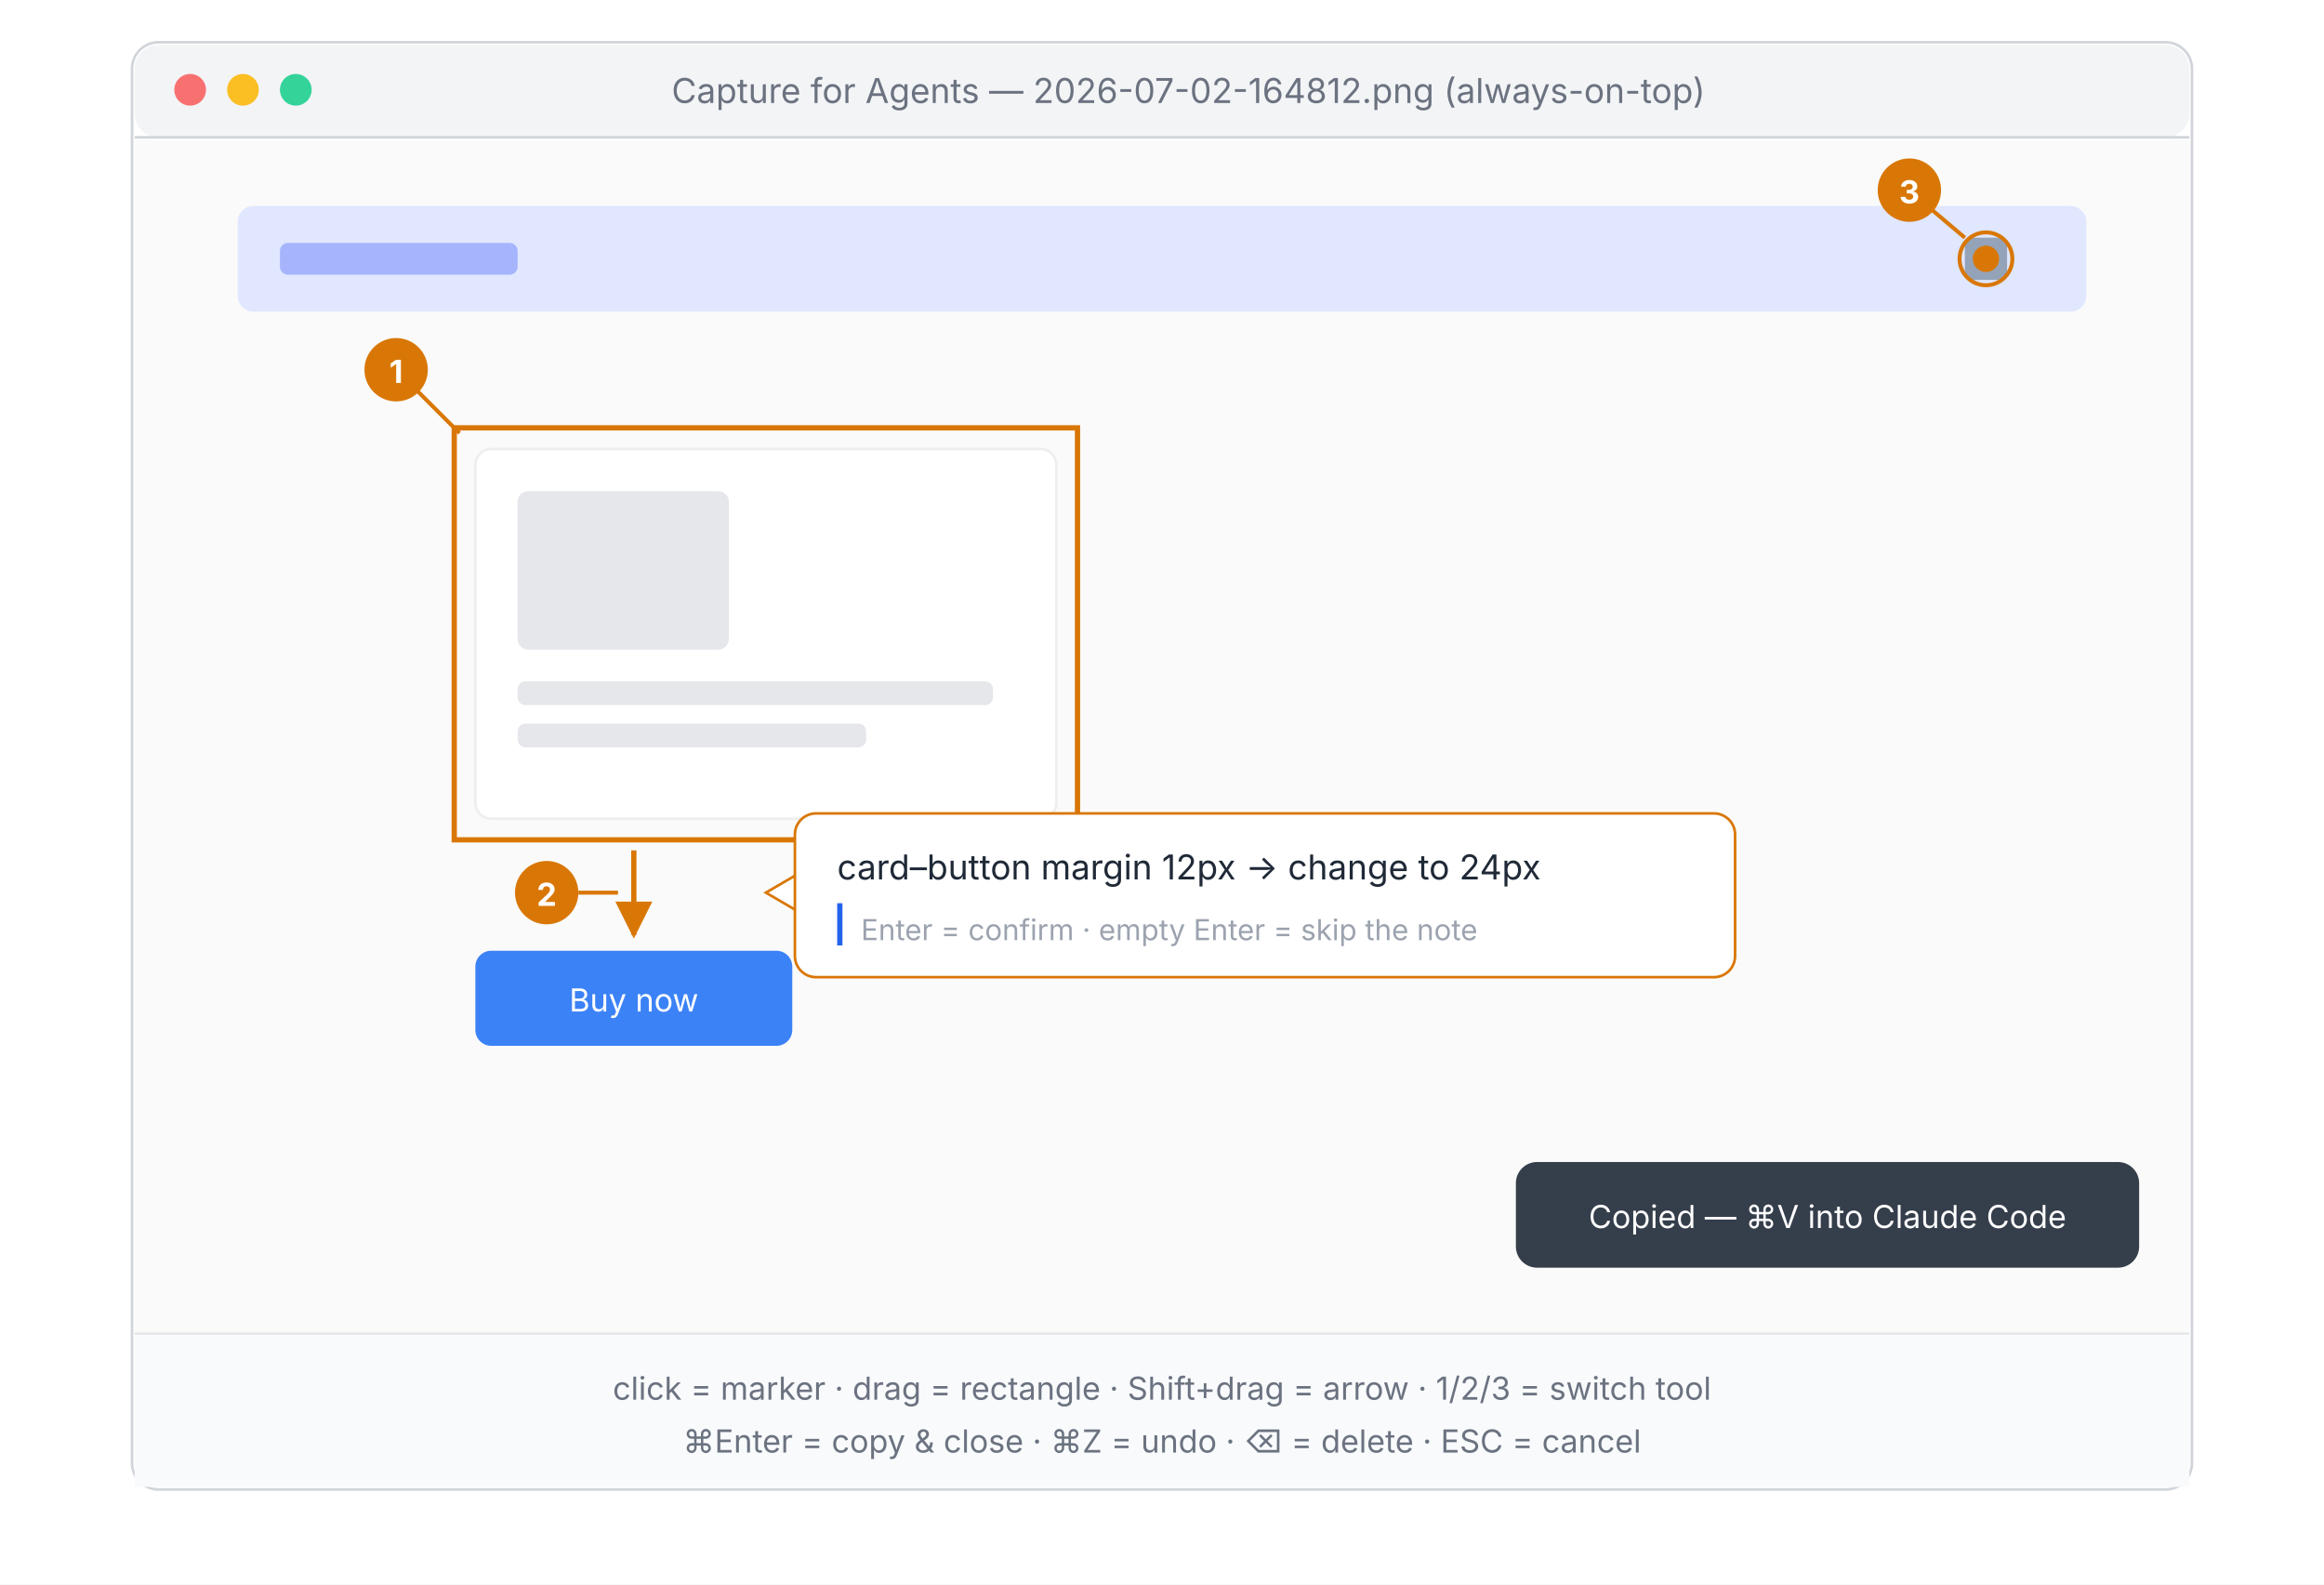
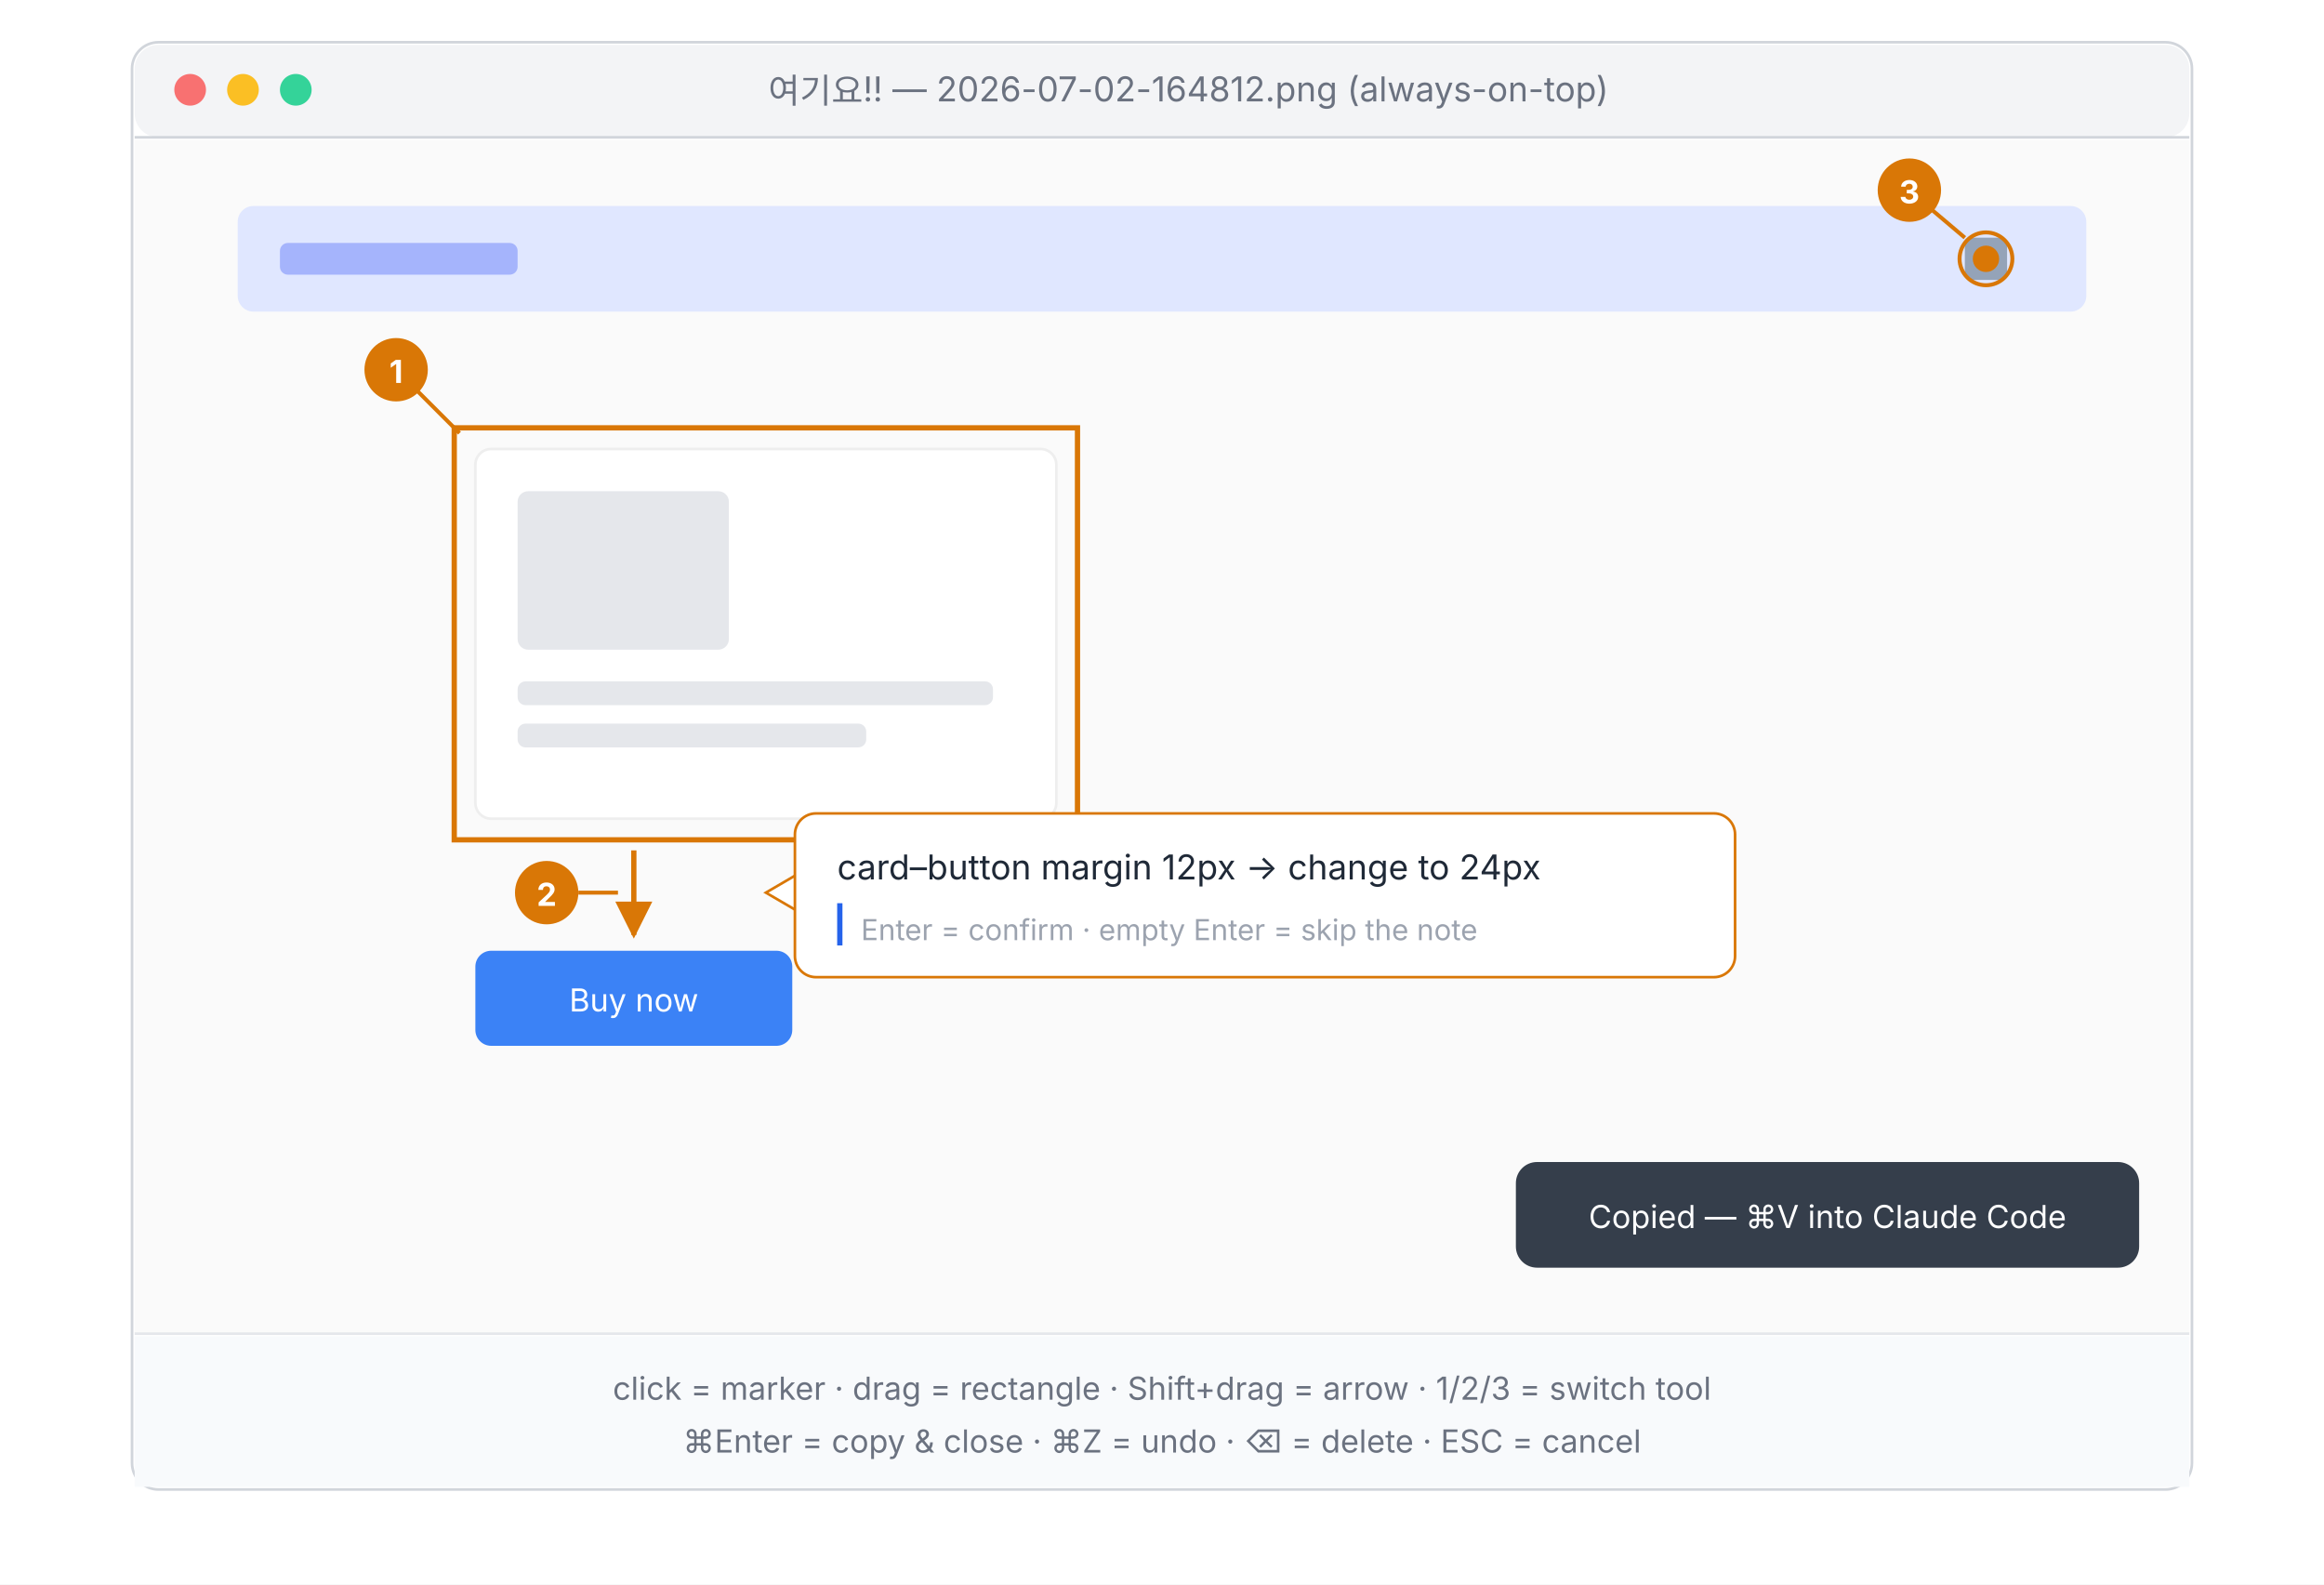
<svg xmlns="http://www.w3.org/2000/svg" viewBox="0 0 880 600" role="img" aria-label="Annotation window UI mockup">
  <style>text{font-family:-apple-system,BlinkMacSystemFont,'Segoe UI','Apple SD Gothic Neo','Noto Sans KR',sans-serif}.mono{font-family:ui-monospace,SFMono-Regular,Menlo,monospace}</style>
  <rect width="880" height="600" fill="#ffffff" />
  <defs>
    <marker id="arr2" viewBox="0 0 10 10" refX="9" refY="5" markerWidth="7" markerHeight="7" orient="auto-start-reverse">
      <path d="M0,0 L10,5 L0,10 z" fill="#d97706" />
    </marker>
  </defs>
  <rect x="50" y="16" width="780" height="548" rx="10" fill="#ffffff" stroke="#d1d5db" />
  <rect x="51" y="17" width="778" height="35" rx="9" fill="#f3f4f6" />
  <line x1="51" y1="52" x2="829" y2="52" stroke="#d1d5db" />
  <circle cx="72" cy="34" r="6" fill="#f87171" />
  <circle cx="92" cy="34" r="6" fill="#fbbf24" />
  <circle cx="112" cy="34" r="6" fill="#34d399" />
-   <text x="450" y="39" text-anchor="middle" font-size="13" fill="#6b7280">Capture for Agents — 2026-07-02-164812.png (always-on-top)</text>
+   <text x="450" y="39" text-anchor="middle" font-size="13" fill="#6b7280">여기요!! — 2026-07-02-164812.png (always-on-top)</text>
  <rect x="51" y="53" width="778" height="452" fill="#fafafa" />
  <rect x="90" y="78" width="700" height="40" rx="6" fill="#e0e7ff" />
  <rect x="106" y="92" width="90" height="12" rx="3" fill="#a5b4fc" />
  <rect x="744" y="90" width="16" height="16" rx="3" fill="#94a3b8" />
  <rect x="180" y="170" width="220" height="140" rx="6" fill="#ffffff" stroke="#eeeeee" />
  <rect x="196" y="186" width="80" height="60" rx="4" fill="#e5e7eb" />
  <rect x="196" y="258" width="180" height="9" rx="3" fill="#e5e7eb" />
  <rect x="196" y="274" width="132" height="9" rx="3" fill="#e5e7eb" />
  <rect x="180" y="360" width="120" height="36" rx="6" fill="#3b82f6" />
  <text x="240" y="383" text-anchor="middle" font-size="12" fill="#ffffff">Buy now</text>
  <rect x="172" y="162" width="236" height="156" fill="none" stroke="#d97706" stroke-width="2" />
  <line x1="158" y1="148" x2="174" y2="164" stroke="#d97706" stroke-width="1.5" />
  <circle cx="150" cy="140" r="12" fill="#d97706" />
  <text x="150" y="145" text-anchor="middle" font-size="12" font-weight="700" fill="#ffffff">1</text>
  <line x1="240" y1="322" x2="240" y2="354" stroke="#d97706" stroke-width="2" marker-end="url(#arr2)" />
  <line x1="219" y1="338" x2="234" y2="338" stroke="#d97706" stroke-width="1.5" />
  <circle cx="207" cy="338" r="12" fill="#d97706" />
  <text x="207" y="343" text-anchor="middle" font-size="12" font-weight="700" fill="#ffffff">2</text>
  <circle cx="752" cy="98" r="5" fill="#d97706" />
  <circle cx="752" cy="98" r="10" fill="none" stroke="#d97706" stroke-width="1.5" />
  <line x1="731" y1="79" x2="744" y2="90" stroke="#d97706" stroke-width="1.5" />
  <circle cx="723" cy="72" r="12" fill="#d97706" />
  <text x="723" y="77" text-anchor="middle" font-size="12" font-weight="700" fill="#ffffff">3</text>
  <path d="M290,338 L302,331 L302,345 z" fill="#ffffff" stroke="#d97706" />
  <rect x="301" y="308" width="356" height="62" rx="8" fill="#ffffff" stroke="#d97706" />
  <text x="317" y="333" font-size="13" fill="#1f2937">card–button margin 12px → change to 24px</text>
  <rect x="317" y="342" width="2" height="16" fill="#2563eb" />
  <text x="326" y="356" font-size="11" fill="#9ca3af">Enter = confirm · empty Enter = skip the note</text>
  <line x1="51" y1="505" x2="829" y2="505" stroke="#e5e7eb" />
  <rect x="51" y="506" width="778" height="57" fill="#f8fafc" />
  <text x="440" y="530" text-anchor="middle" font-size="12" fill="#6b7280">click = marker · drag = rectangle · Shift+drag = arrow · 1/2/3 = switch tool</text>
  <text x="440" y="550" text-anchor="middle" font-size="12" fill="#6b7280">⌘Enter = copy &amp; close · ⌘Z = undo · ⌫ = delete · ESC = cancel</text>
  <rect x="574" y="440" width="236" height="40" rx="8" fill="#1f2937" opacity="0.9" />
  <text x="692" y="465" text-anchor="middle" font-size="12" fill="#ffffff">Copied — ⌘V into Claude Code</text>
</svg>
